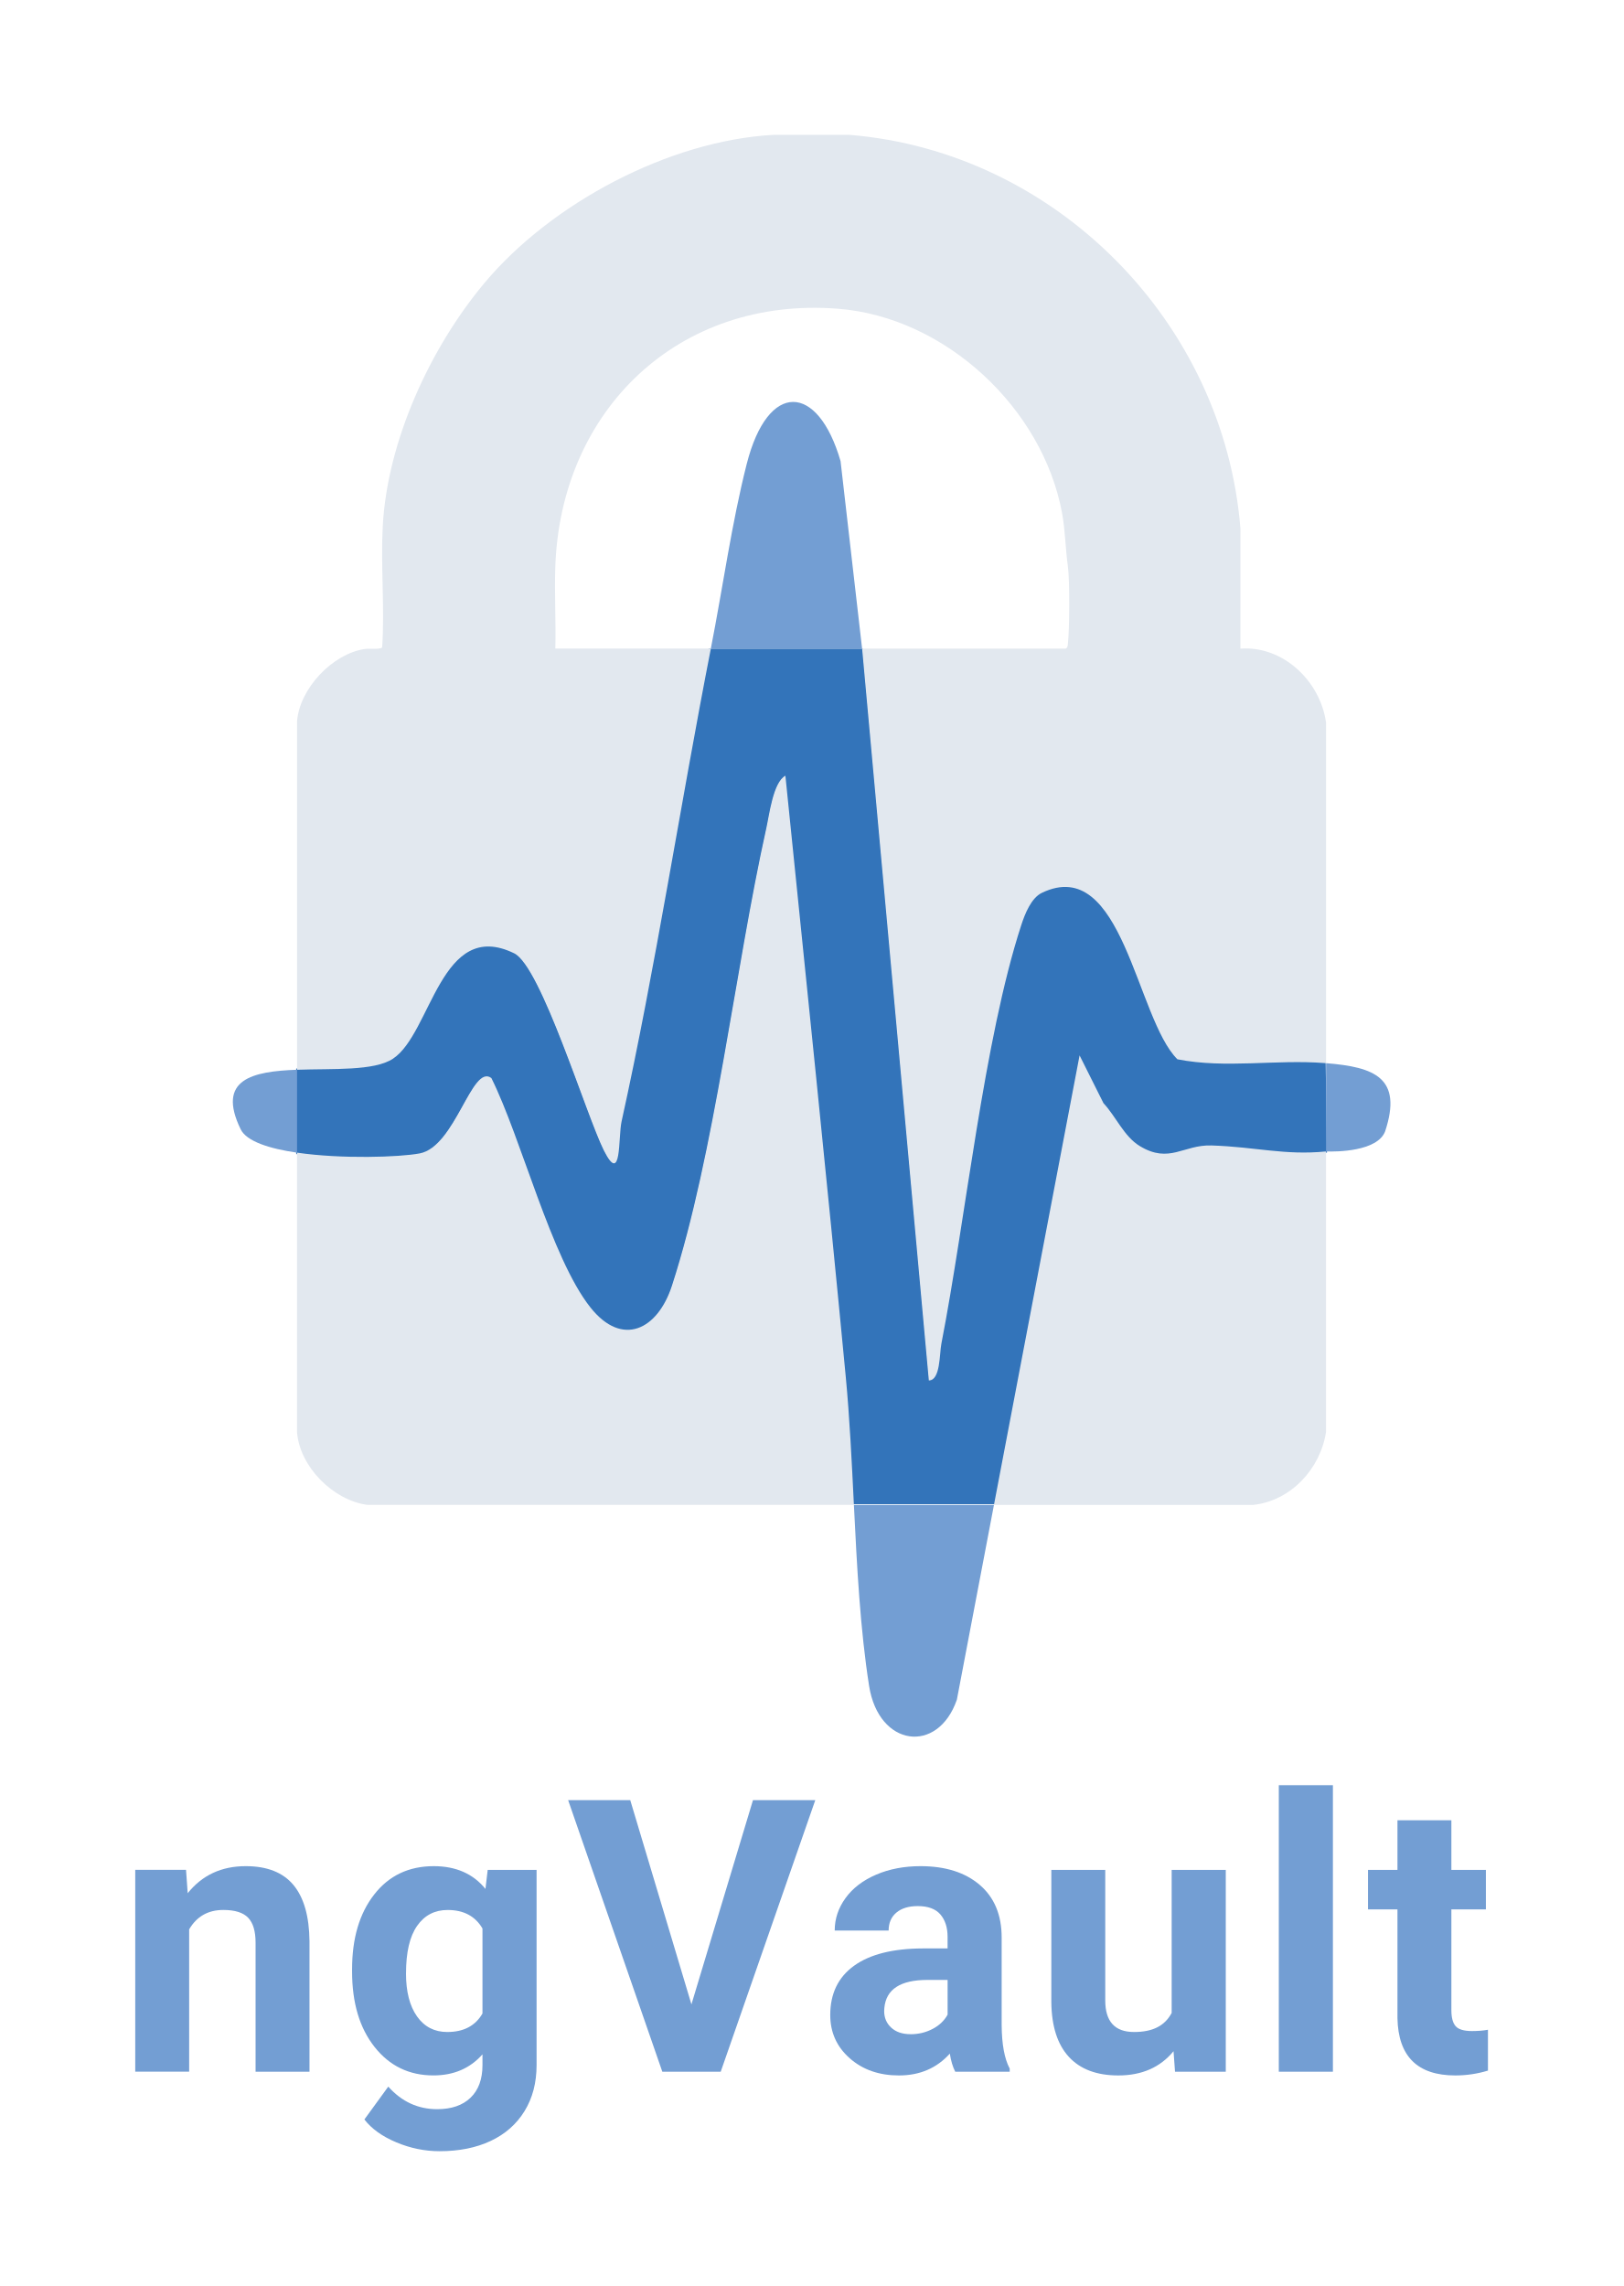
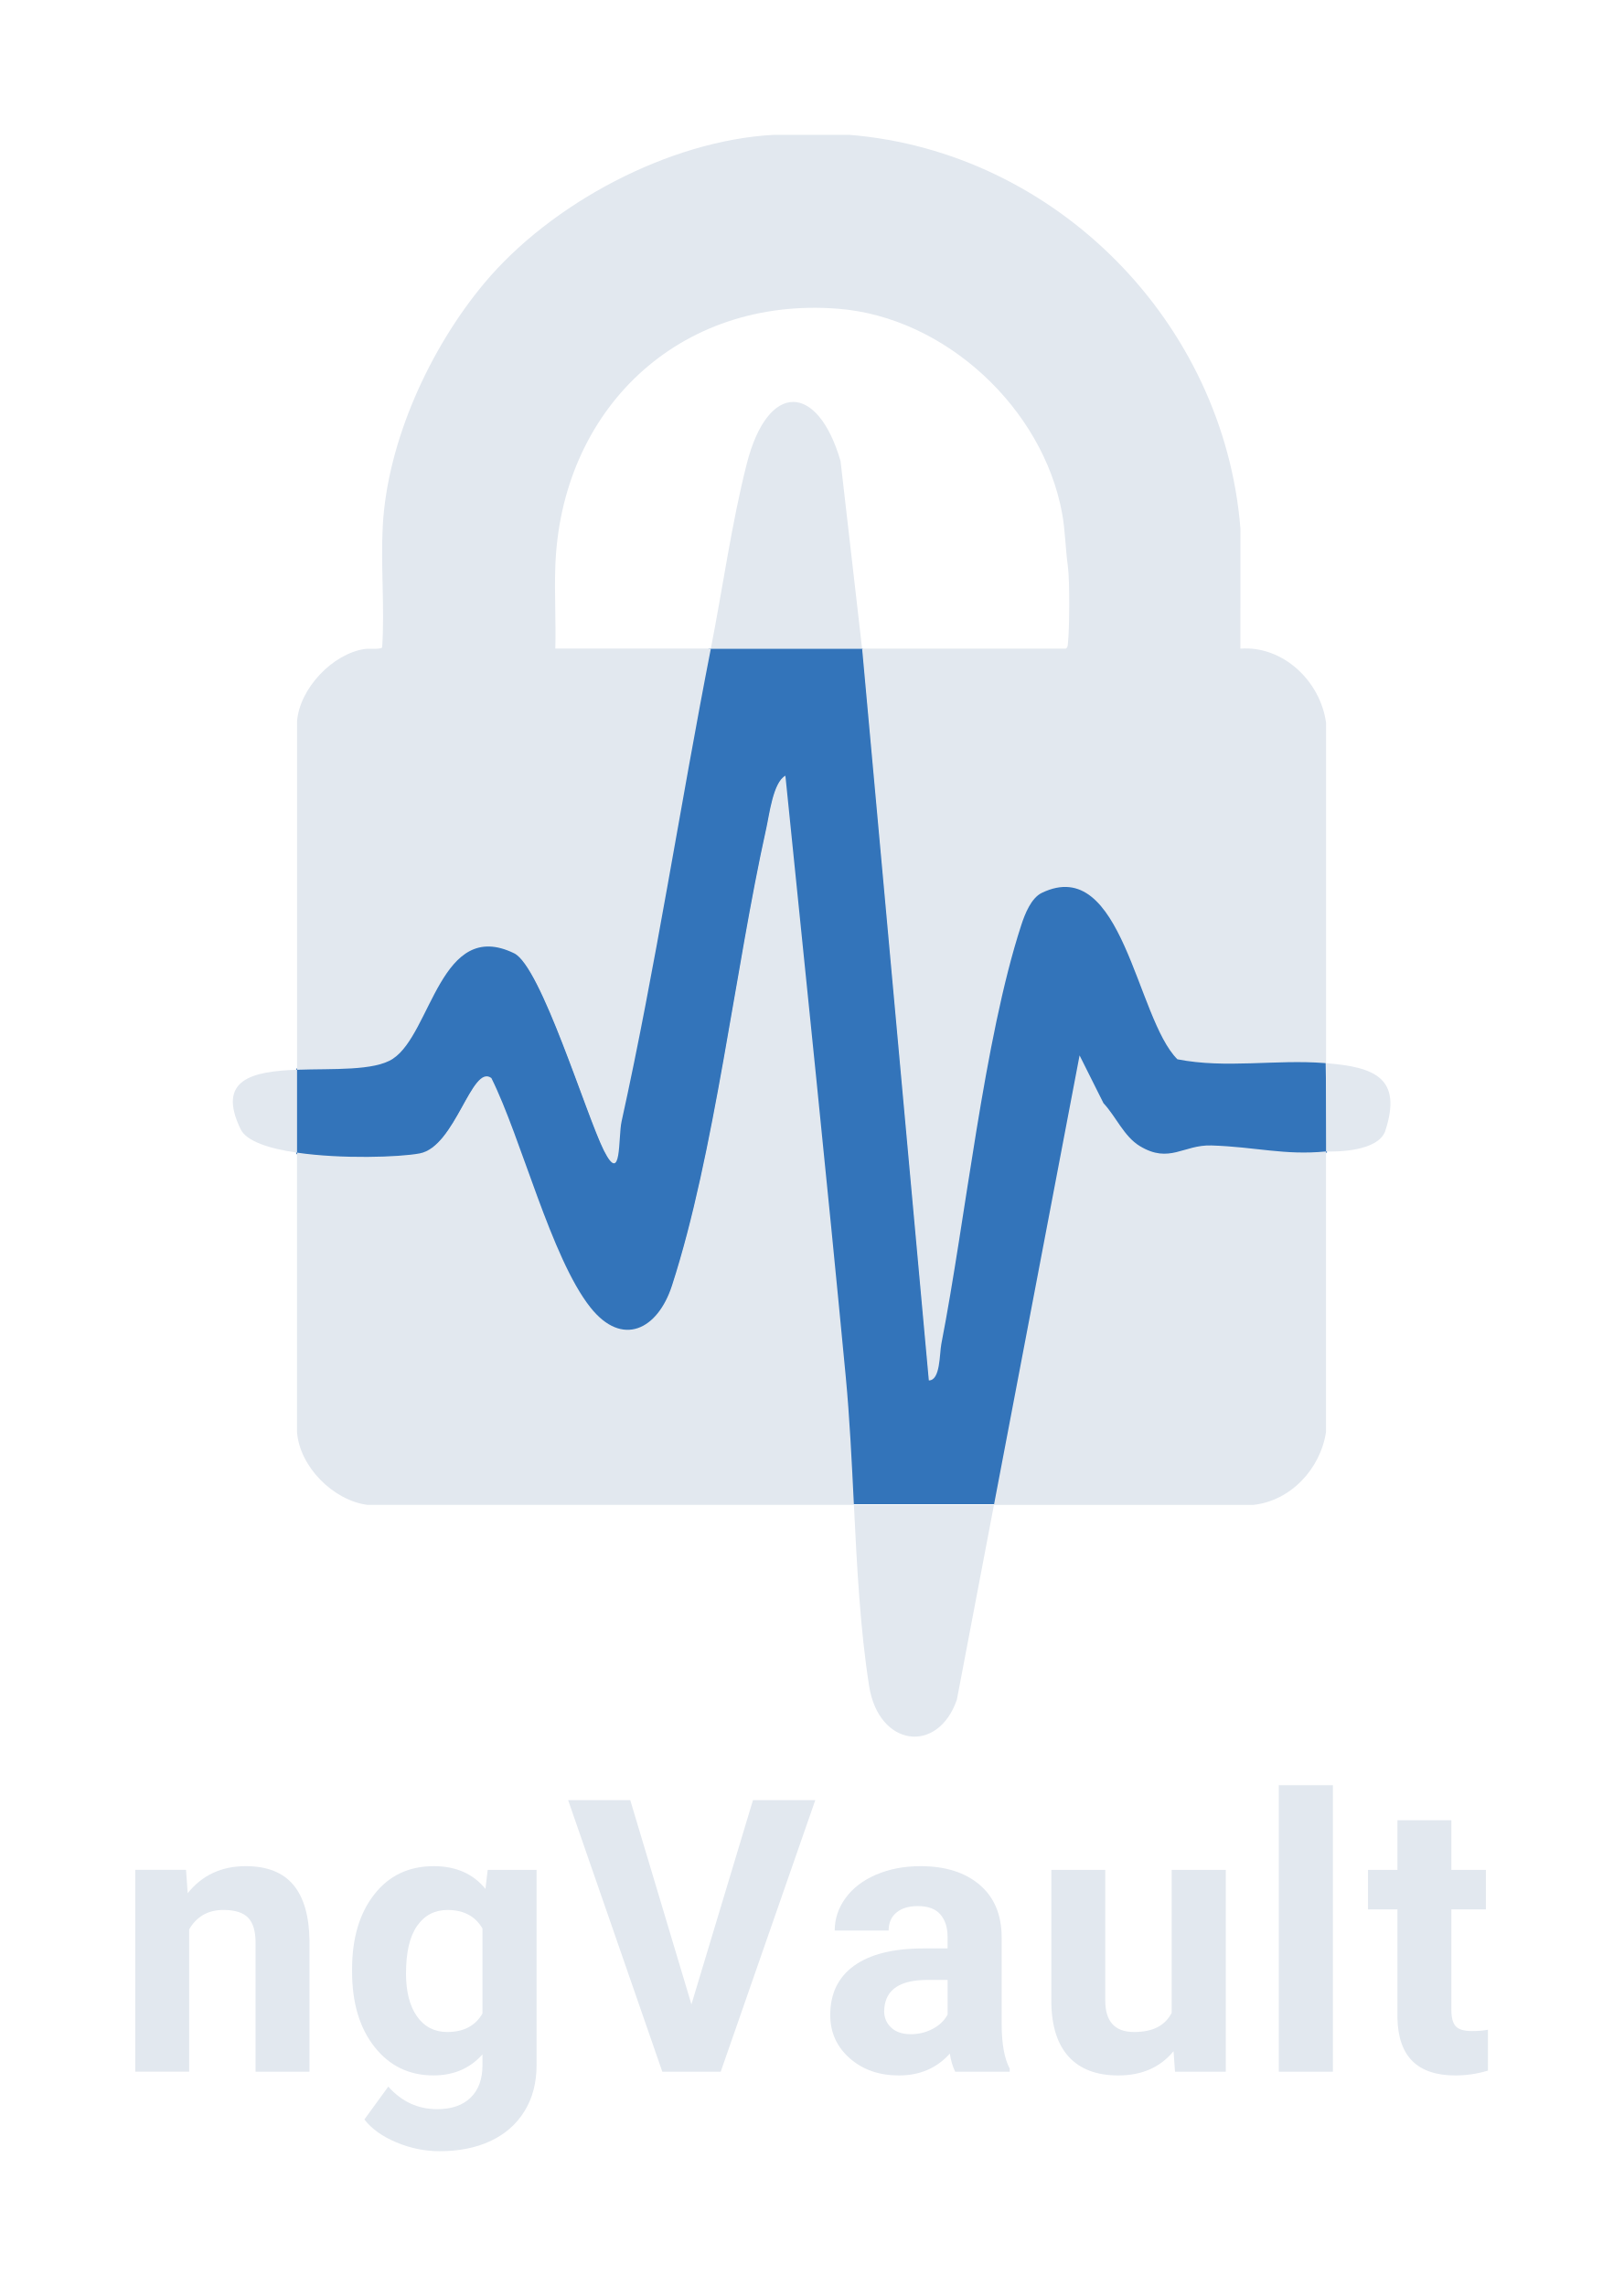
<svg xmlns="http://www.w3.org/2000/svg" id="Outputs" viewBox="0 0 600 845">
  <defs>
    <style>
      .cls-1 {
-         fill: #739ed3;
-       }
- 
-       .cls-2 {
        fill: #3374ba;
        stroke: #3374ba;
        stroke-miterlimit: 10;
      }

-       .cls-3 {
+       .cls-2 {
        fill: #e2e8ef;
      }
    </style>
  </defs>
  <g id="ngvault-dark">
-     <path class="cls-2" d="M434.99,391.6c-15.27-15.12-20.22-75.97-50.15-61.55-3.97,1.91-6.28,7.86-7.61,11.94-13.85,42.57-20.54,108.67-29.55,154.87-.71,3.66-.32,13.53-4.62,13.49l-24.62-270.1h-56.08c-11.31,57.79-20.43,117.87-32.92,174.38-1.24,5.63.05,22.9-5.95,11.81-.2-.37-.41-.77-.63-1.2-4.92-9.83-15.5-43.17-24.7-61.29-3.05-6-5.95-10.32-8.44-11.54-27.16-13.22-30.58,29.59-44.8,38.97-6.88,4.53-21.79,3.63-34.93,4.07v30.71c16.45,2.3,37.3,1.6,44.73.2,13.27-2.5,19.31-33.3,26.53-27.88.01.02.02.04.03.06,0,0,.01,0,.02.01,11.1,22.28,22.09,66.51,36.64,84.84,11.75,14.76,24.84,8.2,30.14-8.16,15.83-48.81,23.31-117.12,34.89-169.15,1.13-5.07,2.53-17.02,7.05-19.45,0,.04,0,.07.01.11,0,0,0,0,0,0,7.5,74,15.26,148.17,22.32,222.24.14,1.48.26,2.97.39,4.47.04.46.08.91.12,1.37.13,1.53.25,3.06.36,4.6.04.52.08,1.04.12,1.57.12,1.63.23,3.26.34,4.9.02.33.04.66.06.99.61,9.39,1.09,18.98,1.57,28.62h52.01l31.49-165.33h0s.02-.08.02-.08l8.83,17.66c4.62,4.94,7.6,12.35,13.45,15.88,10.98,6.63,16.11-.56,26.49-.23,16.51.53,26.99,3.73,42.38,2.21l-.46-32.61c-.06,0-.12-.01-.19-.02-17.95-1.41-36.49,2.12-54.36-1.39Z" />
+     <path class="cls-1" d="M434.99,391.6c-15.27-15.12-20.22-75.97-50.15-61.55-3.97,1.91-6.28,7.86-7.61,11.94-13.85,42.57-20.54,108.67-29.55,154.87-.71,3.66-.32,13.53-4.62,13.49l-24.62-270.1h-56.08c-11.31,57.79-20.43,117.87-32.92,174.38-1.24,5.63.05,22.9-5.95,11.81-.2-.37-.41-.77-.63-1.2-4.92-9.83-15.5-43.17-24.7-61.29-3.05-6-5.95-10.32-8.44-11.54-27.16-13.22-30.58,29.59-44.8,38.97-6.88,4.53-21.79,3.63-34.93,4.07v30.71c16.45,2.3,37.3,1.6,44.73.2,13.27-2.5,19.31-33.3,26.53-27.88.01.02.02.04.03.06,0,0,.01,0,.02.01,11.1,22.28,22.09,66.51,36.64,84.84,11.75,14.76,24.84,8.2,30.14-8.16,15.83-48.81,23.31-117.12,34.89-169.15,1.13-5.07,2.53-17.02,7.05-19.45,0,.04,0,.07.01.11,0,0,0,0,0,0,7.5,74,15.26,148.17,22.32,222.24.14,1.48.26,2.97.39,4.47.04.46.08.91.12,1.37.13,1.53.25,3.06.36,4.6.04.52.08,1.04.12,1.57.12,1.63.23,3.26.34,4.9.02.33.04.66.06.99.61,9.39,1.09,18.98,1.57,28.62h52.01l31.49-165.33h0s.02-.08.02-.08l8.83,17.66c4.62,4.94,7.6,12.35,13.45,15.88,10.98,6.63,16.11-.56,26.49-.23,16.51.53,26.99,3.73,42.38,2.21l-.46-32.61c-.06,0-.12-.01-.19-.02-17.95-1.41-36.49,2.12-54.36-1.39Z" />
    <g>
      <g>
-         <path class="cls-1" d="M318.66,239.74l-7.96-69.29c-8.38-28.93-26.86-29.77-34.69,1.06-5.57,21.94-8.74,45.18-13.26,68.23" />
-         <path class="cls-1" d="M109.8,395.42c-16.43.6-29.84,3.46-20.84,22.01,2.17,4.47,10.59,7.16,20.84,8.65" />
-         <path class="cls-1" d="M490.15,425.62c3.99.15,18.92.02,21.83-7.38,6.55-19.83-3.85-23.81-21.83-25.25" />
-         <path class="cls-1" d="M315.63,556.28c1.13,22.91,2.33,46.01,5.62,66.9,3.55,22.59,25.43,25.37,32.44,5.1l13.71-71.99" />
+         <path class="cls-2" d="M318.66,239.74l-7.96-69.29c-8.38-28.93-26.86-29.77-34.69,1.06-5.57,21.94-8.74,45.18-13.26,68.23" />
+         <path class="cls-2" d="M109.8,395.42c-16.43.6-29.84,3.46-20.84,22.01,2.17,4.47,10.59,7.16,20.84,8.65" />
+         <path class="cls-2" d="M490.15,425.62c3.99.15,18.92.02,21.83-7.38,6.55-19.83-3.85-23.81-21.83-25.25" />
+         <path class="cls-2" d="M315.63,556.28c1.13,22.91,2.33,46.01,5.62,66.9,3.55,22.59,25.43,25.37,32.44,5.1l13.71-71.99" />
      </g>
      <g>
-         <path class="cls-3" d="M312.62,508.88c-7.05-74.04-14.81-148.18-22.31-222.15-4.52,2.43-5.92,14.37-7.05,19.44-11.57,51.99-19.04,120.25-34.86,169.02-5.3,16.35-18.39,22.9-30.13,8.13-14.56-18.3-25.54-62.55-36.64-84.83-7.22-5.41-13.25,25.37-26.51,27.86-7.52,1.41-28.8,2.12-45.33-.28v103.26c.94,12.79,13.32,25.24,25.99,26.93h179.85c-.8-16.16-1.57-32.24-3.01-47.38Z" />
-         <path class="cls-3" d="M447.79,423.41c-10.37-.33-15.5,6.86-26.47.23-5.85-3.53-8.82-10.93-13.44-15.87l-8.83-17.65-31.65,166.16h95.8c13.9-1.47,24.9-13.36,26.94-26.96v-103.7c-15.38,1.51-25.85-1.68-42.35-2.21Z" />
-         <path class="cls-3" d="M145.27,391.33c14.22-9.37,17.63-52.17,44.78-38.95,9.98,4.86,26.6,59.75,33.16,72.86,6.67,13.32,5.25-4.87,6.54-10.67,12.52-56.66,21.66-116.9,33.01-174.83h-57.49c.26-9.96-.34-19.98-.02-29.94,1.85-58.28,45.62-100.35,104.62-95.67,39.57,3.14,75.58,36.77,82.71,75.55,1.19,6.45,1.24,13.21,2.14,19.63.73,5.23.63,23.35,0,28.74-.08.72-.06,1.27-.77,1.71h-75.28l24.66,270.5c4.3.04,3.91-9.83,4.62-13.48,9-46.19,15.69-112.26,29.54-154.81,1.33-4.08,3.64-10.02,7.61-11.93,29.91-14.41,34.86,46.41,50.12,61.52,17.85,3.51,36.39-.02,54.33,1.39.21.02.41.03.61.05v-125.82c-2.07-15.29-15.78-28.57-31.67-27.42l.02-44.28c-6.02-76.26-68.12-139.37-144.43-145.63h-28.19c-38.65,2.11-82.22,25.34-106.84,54.78-20.1,24.03-35.89,58.45-37.57,89.89-.79,14.73.76,30.01-.22,44.78-.58.83-4.86.37-6.34.58-12.02,1.73-24.24,14.69-25.12,26.81v128.74c13.27-.48,28.5.51,35.47-4.09Z" />
+         <path class="cls-2" d="M312.62,508.88c-7.05-74.04-14.81-148.18-22.31-222.15-4.52,2.43-5.92,14.37-7.05,19.44-11.57,51.99-19.04,120.25-34.86,169.02-5.3,16.35-18.39,22.9-30.13,8.13-14.56-18.3-25.54-62.55-36.64-84.83-7.22-5.41-13.25,25.37-26.51,27.86-7.52,1.41-28.8,2.12-45.33-.28v103.26c.94,12.79,13.32,25.24,25.99,26.93h179.85c-.8-16.16-1.57-32.24-3.01-47.38Z" />
+         <path class="cls-2" d="M447.79,423.41c-10.37-.33-15.5,6.86-26.47.23-5.85-3.53-8.82-10.93-13.44-15.87l-8.83-17.65-31.65,166.16h95.8c13.9-1.47,24.9-13.36,26.94-26.96v-103.7c-15.38,1.51-25.85-1.68-42.35-2.21Z" />
+         <path class="cls-2" d="M145.27,391.33c14.22-9.37,17.63-52.17,44.78-38.95,9.98,4.86,26.6,59.75,33.16,72.86,6.67,13.32,5.25-4.87,6.54-10.67,12.52-56.66,21.66-116.9,33.01-174.83h-57.49c.26-9.96-.34-19.98-.02-29.94,1.85-58.28,45.62-100.35,104.62-95.67,39.57,3.14,75.58,36.77,82.71,75.55,1.19,6.45,1.24,13.21,2.14,19.63.73,5.23.63,23.35,0,28.74-.08.72-.06,1.27-.77,1.71h-75.28l24.66,270.5c4.3.04,3.91-9.83,4.62-13.48,9-46.19,15.69-112.26,29.54-154.81,1.33-4.08,3.64-10.02,7.61-11.93,29.91-14.41,34.86,46.41,50.12,61.52,17.85,3.51,36.39-.02,54.33,1.39.21.02.41.03.61.05v-125.82c-2.07-15.29-15.78-28.57-31.67-27.42l.02-44.28c-6.02-76.26-68.12-139.37-144.43-145.63h-28.19c-38.65,2.11-82.22,25.34-106.84,54.78-20.1,24.03-35.89,58.45-37.57,89.89-.79,14.73.76,30.01-.22,44.78-.58.83-4.86.37-6.34.58-12.02,1.73-24.24,14.69-25.12,26.81v128.74c13.27-.48,28.5.51,35.47-4.09Z" />
      </g>
    </g>
    <g>
-       <path class="cls-1" d="M68.76,691.19l.62,8.62c5.33-6.66,12.48-10,21.44-10,7.91,0,13.79,2.32,17.65,6.96,3.86,4.64,5.84,11.58,5.93,20.82v48.2h-19.93v-47.72c0-4.23-.92-7.3-2.76-9.21-1.84-1.91-4.9-2.86-9.17-2.86-5.61,0-9.82,2.39-12.62,7.17v52.61h-19.93v-74.61h18.76Z" />
-       <path class="cls-1" d="M130.14,727.94c0-11.45,2.72-20.66,8.17-27.65,5.45-6.99,12.79-10.48,22.03-10.48,8.18,0,14.55,2.8,19.1,8.41l.83-7.03h18.07v72.13c0,6.53-1.48,12.2-4.45,17.03-2.97,4.83-7.14,8.5-12.52,11.03-5.38,2.53-11.68,3.79-18.89,3.79-5.47,0-10.8-1.09-16-3.28-5.2-2.18-9.13-5-11.79-8.45l8.83-12.14c4.96,5.56,10.99,8.34,18.07,8.34,5.29,0,9.4-1.41,12.34-4.24,2.94-2.83,4.41-6.84,4.41-12.03v-4c-4.6,5.2-10.64,7.79-18.13,7.79-8.96,0-16.22-3.5-21.76-10.52-5.54-7.01-8.31-16.31-8.31-27.89v-.83ZM150.07,729.42c0,6.77,1.36,12.07,4.07,15.92,2.71,3.84,6.44,5.77,11.17,5.77,6.07,0,10.41-2.28,13.03-6.84v-31.42c-2.67-4.56-6.96-6.84-12.89-6.84-4.78,0-8.54,1.96-11.27,5.87-2.74,3.91-4.1,9.76-4.1,17.54Z" />
-       <path class="cls-1" d="M255.58,740.9l22.75-75.5h23.03l-34.96,100.4h-21.58l-34.82-100.4h22.96l22.62,75.5Z" />
-       <path class="cls-1" d="M353.09,765.79c-.92-1.79-1.59-4.02-2-6.69-4.83,5.38-11.1,8.07-18.82,8.07-7.31,0-13.37-2.11-18.17-6.34-4.8-4.23-7.21-9.56-7.21-16,0-7.91,2.93-13.97,8.79-18.2,5.86-4.23,14.33-6.37,25.41-6.41h9.17v-4.28c0-3.45-.89-6.21-2.65-8.27-1.77-2.07-4.56-3.1-8.38-3.1-3.36,0-5.99.8-7.9,2.41-1.91,1.61-2.86,3.82-2.86,6.62h-19.93c0-4.32,1.33-8.32,4-12,2.67-3.68,6.44-6.56,11.31-8.65,4.87-2.09,10.34-3.14,16.41-3.14,9.19,0,16.49,2.31,21.89,6.93,5.4,4.62,8.1,11.11,8.1,19.48v32.34c.05,7.08,1.03,12.44,2.97,16.07v1.17h-20.13ZM336.61,751.93c2.94,0,5.65-.66,8.14-1.97s4.32-3.07,5.52-5.27v-12.83h-7.45c-9.98,0-15.29,3.45-15.93,10.34l-.07,1.17c0,2.48.87,4.53,2.62,6.14,1.75,1.61,4.14,2.41,7.17,2.41Z" />
-       <path class="cls-1" d="M433.78,758.21c-4.92,5.98-11.72,8.96-20.41,8.96-8,0-14.1-2.3-18.31-6.9-4.21-4.6-6.36-11.33-6.45-20.2v-48.89h19.93v48.26c0,7.78,3.54,11.67,10.62,11.67s11.4-2.35,13.93-7.04v-52.88h20v74.61h-18.76l-.55-7.58Z" />
-       <path class="cls-1" d="M492.69,765.79h-20v-105.91h20v105.91Z" />
-       <path class="cls-1" d="M536.48,672.84v18.34h12.76v14.62h-12.76v37.24c0,2.76.53,4.74,1.59,5.93,1.06,1.2,3.08,1.79,6.07,1.79,2.21,0,4.16-.16,5.86-.48v15.1c-3.91,1.19-7.93,1.79-12.07,1.79-13.98,0-21.1-7.06-21.38-21.17v-40.2h-10.89v-14.62h10.89v-18.34h19.93Z" />
+       <path class="cls-2" d="M68.76,691.19l.62,8.62c5.33-6.66,12.48-10,21.44-10,7.91,0,13.79,2.32,17.65,6.96,3.86,4.64,5.84,11.58,5.93,20.82v48.2h-19.93v-47.72c0-4.23-.92-7.3-2.76-9.21-1.84-1.91-4.9-2.86-9.17-2.86-5.61,0-9.82,2.39-12.62,7.17v52.61h-19.93v-74.61h18.76Z" />
+       <path class="cls-2" d="M130.14,727.94c0-11.45,2.72-20.66,8.17-27.65,5.45-6.99,12.79-10.48,22.03-10.48,8.18,0,14.55,2.8,19.1,8.41l.83-7.03h18.07v72.13c0,6.53-1.48,12.2-4.45,17.03-2.97,4.83-7.14,8.5-12.52,11.03-5.38,2.53-11.68,3.79-18.89,3.79-5.47,0-10.8-1.09-16-3.28-5.2-2.18-9.13-5-11.79-8.45l8.83-12.14c4.96,5.56,10.99,8.34,18.07,8.34,5.29,0,9.4-1.41,12.34-4.24,2.94-2.83,4.41-6.84,4.41-12.03v-4c-4.6,5.2-10.64,7.79-18.13,7.79-8.96,0-16.22-3.5-21.76-10.52-5.54-7.01-8.31-16.31-8.31-27.89v-.83ZM150.07,729.42c0,6.77,1.36,12.07,4.07,15.92,2.71,3.84,6.44,5.77,11.17,5.77,6.07,0,10.41-2.28,13.03-6.84v-31.42c-2.67-4.56-6.96-6.84-12.89-6.84-4.78,0-8.54,1.96-11.27,5.87-2.74,3.91-4.1,9.76-4.1,17.54Z" />
+       <path class="cls-2" d="M255.58,740.9l22.75-75.5h23.03l-34.96,100.4h-21.58l-34.82-100.4h22.96l22.62,75.5Z" />
+       <path class="cls-2" d="M353.09,765.79c-.92-1.79-1.59-4.02-2-6.69-4.83,5.38-11.1,8.07-18.82,8.07-7.31,0-13.37-2.11-18.17-6.34-4.8-4.23-7.21-9.56-7.21-16,0-7.91,2.93-13.97,8.79-18.2,5.86-4.23,14.33-6.37,25.41-6.41h9.17v-4.28c0-3.45-.89-6.21-2.65-8.27-1.77-2.07-4.56-3.1-8.38-3.1-3.36,0-5.99.8-7.9,2.41-1.91,1.61-2.86,3.82-2.86,6.62h-19.93c0-4.32,1.33-8.32,4-12,2.67-3.68,6.44-6.56,11.31-8.65,4.87-2.09,10.34-3.14,16.41-3.14,9.19,0,16.49,2.31,21.89,6.93,5.4,4.62,8.1,11.11,8.1,19.48v32.34c.05,7.08,1.03,12.44,2.97,16.07v1.17h-20.13ZM336.61,751.93c2.94,0,5.65-.66,8.14-1.97s4.32-3.07,5.52-5.27v-12.83h-7.45c-9.98,0-15.29,3.45-15.93,10.34l-.07,1.17c0,2.48.87,4.53,2.62,6.14,1.75,1.61,4.14,2.41,7.17,2.41Z" />
+       <path class="cls-2" d="M433.78,758.21c-4.92,5.98-11.72,8.96-20.41,8.96-8,0-14.1-2.3-18.31-6.9-4.21-4.6-6.36-11.33-6.45-20.2v-48.89h19.93v48.26c0,7.78,3.54,11.67,10.62,11.67s11.4-2.35,13.93-7.04v-52.88h20v74.61h-18.76l-.55-7.58Z" />
+       <path class="cls-2" d="M492.69,765.79h-20v-105.91h20v105.91Z" />
+       <path class="cls-2" d="M536.48,672.84v18.34h12.76v14.62h-12.76v37.24c0,2.76.53,4.74,1.59,5.93,1.06,1.2,3.08,1.79,6.07,1.79,2.21,0,4.16-.16,5.86-.48v15.1c-3.91,1.19-7.93,1.79-12.07,1.79-13.98,0-21.1-7.06-21.38-21.17v-40.2h-10.89v-14.62h10.89v-18.34h19.93Z" />
    </g>
  </g>
</svg>
